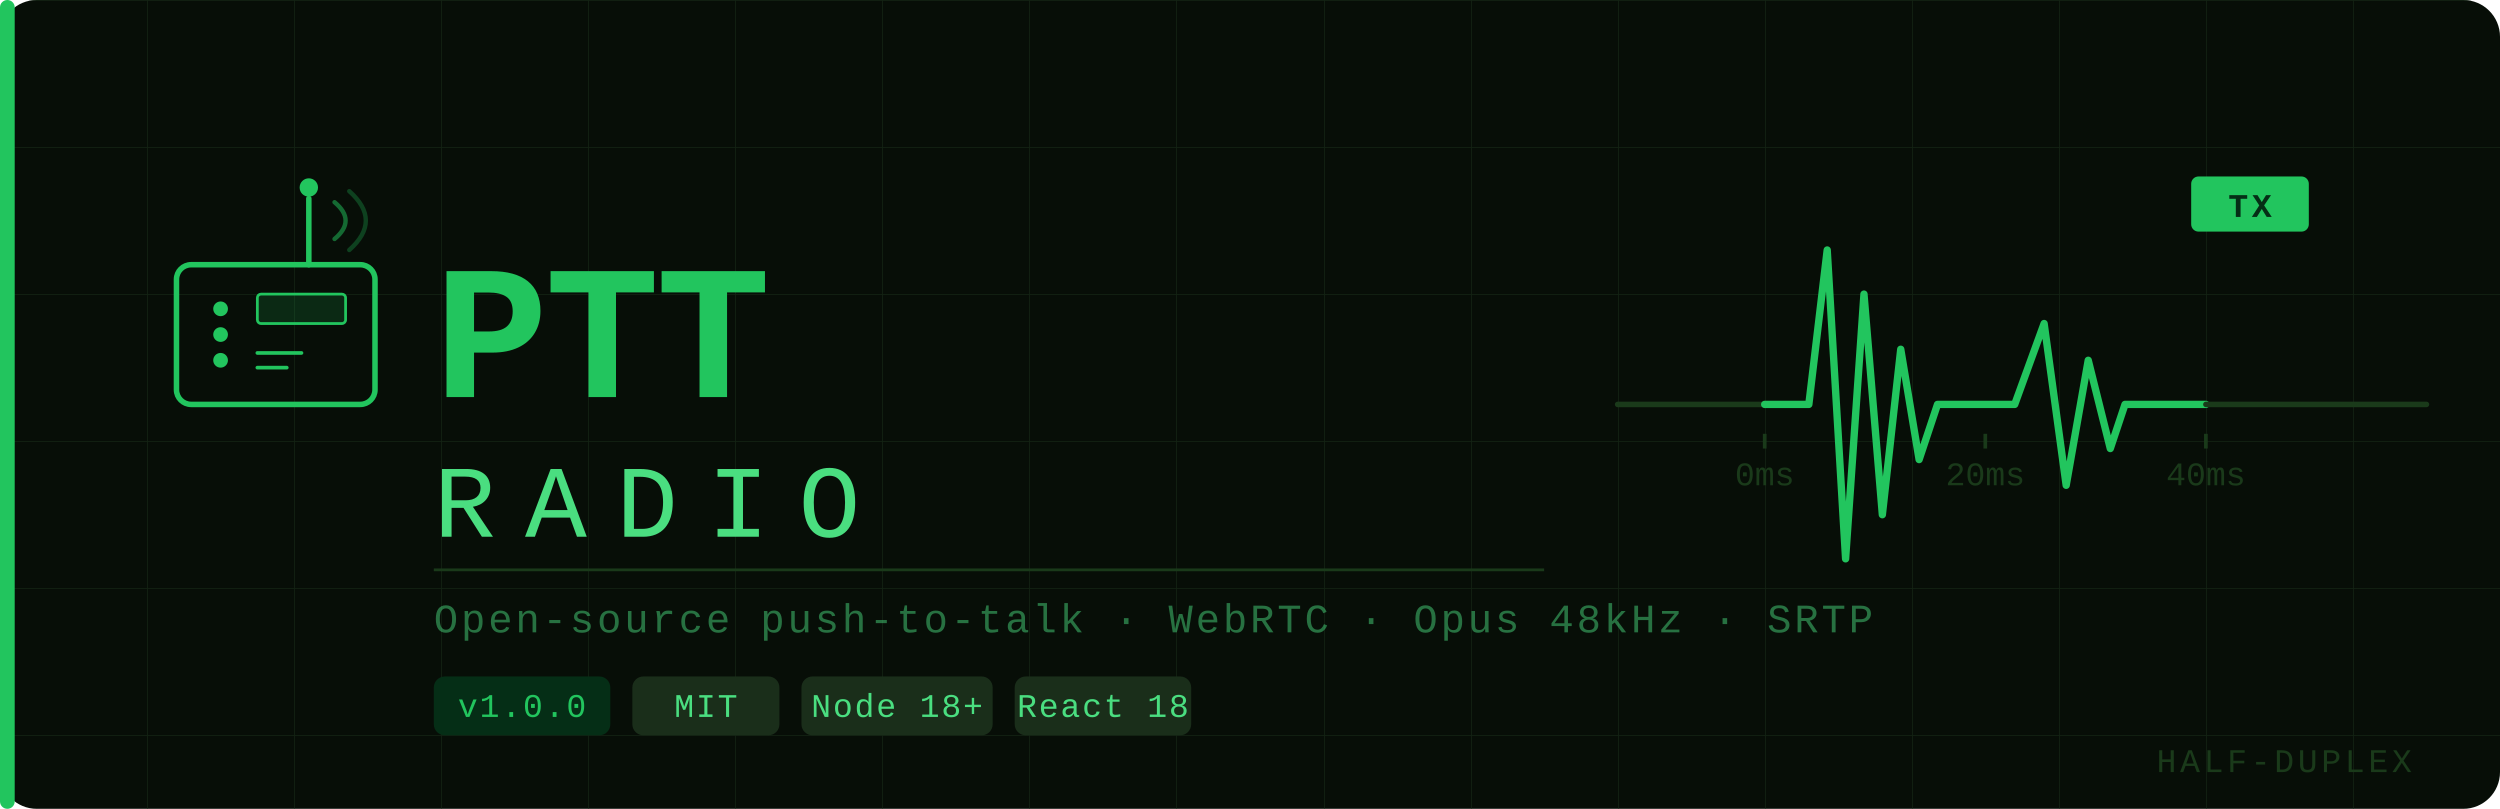
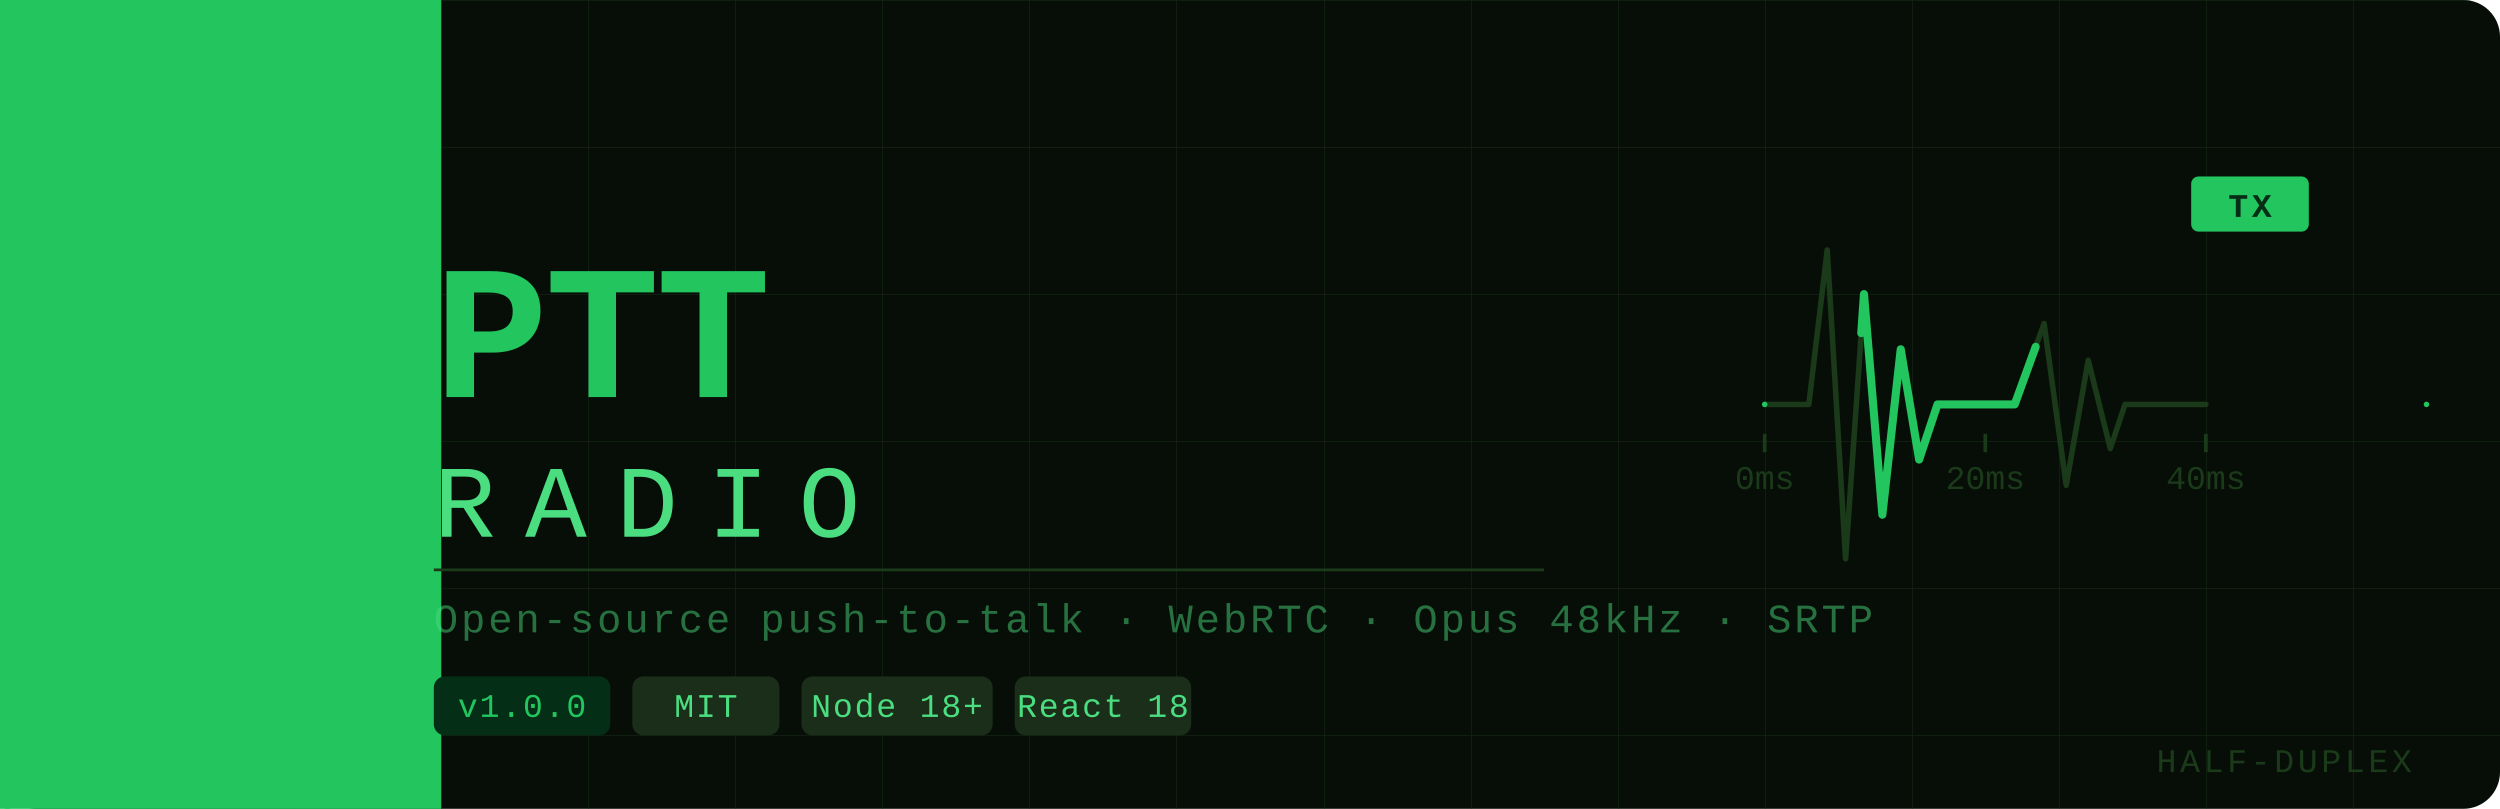
<svg xmlns="http://www.w3.org/2000/svg" width="680" height="220" viewBox="0 0 680 220" role="img">
  <defs>
    <pattern id="grid" x="0" y="0" width="40" height="40" patternUnits="userSpaceOnUse">
      <path d="M40 0 L0 0 L0 40" fill="none" stroke="#1a2e1a" stroke-width="0.5" />
    </pattern>
+     <clipPath id="wave-clip">
+       <rect x="430" y="36" width="248" height="160" />
+     </clipPath>
+     <clipPath id="ant-clip">
+       <rect x="76" y="28" width="44" height="50" />
+     </clipPath>
    <style>
      .mono { font-family: 'IBM Plex Mono', 'Courier New', monospace; }
+ 
+       /* ── Timing: 2.6s cycle ────────────────────────────────────────────── */
+ 
+       /* Antenna tip throb */
+       .ant-tip { animation: tip-throb 2.6s ease-in-out infinite; }
+       @keyframes tip-throb {
+         0%,100% { r: 2.5; opacity: 0.7; }
+         8%      { r: 4.5; opacity: 1;   }
+         30%     { r: 2.5; opacity: 0.7; }
+       }
+ 
+       /* Arc 1 — near arc */
+       .arc1 { animation: arc-near 2.6s ease-out infinite; }
+       @keyframes arc-near {
+         0%        { opacity: 0;   stroke-width: 1.0; }
+         6%        { opacity: 1;   stroke-width: 1.5; }
+         30%       { opacity: 0;   stroke-width: 0.8; }
+         100%      { opacity: 0; }
+       }
+ 
+       /* Arc 2 — far arc, slight delay */
+       .arc2 { animation: arc-far 2.6s ease-out 0.18s infinite; }
+       @keyframes arc-far {
+         0%        { opacity: 0;   stroke-width: 1.0; }
+         6%        { opacity: 0.7; stroke-width: 1.3; }
+         35%       { opacity: 0;   stroke-width: 0.8; }
+         100%      { opacity: 0; }
+       }
+ 
+       /* ── Waveform draw-on: path total length ~200px ─────────────────────── */
+       /* Delay matches pulse travel from antenna to waveform start */
+       .wave-trace {
+         stroke-dasharray: 200;
+         stroke-dashoffset: 200;
+         animation: draw-wave 2.6s linear infinite;
+       }
+       @keyframes draw-wave {
+         0%        { stroke-dashoffset: 200; opacity: 0.12; }
+         6%        { stroke-dashoffset: 200; opacity: 0.12; }
+         10%       { stroke-dashoffset: 200; opacity: 1;    }
+         82%       { stroke-dashoffset: 0;   opacity: 1;    }
+         92%       { stroke-dashoffset: 0;   opacity: 1;    }
+         100%      { stroke-dashoffset: 0;   opacity: 0.12; }
+       }
+ 
+       /* Baseline left: lit then dims as pulse enters waveform */
+       .bl-left {
+         animation: bl-l 2.6s linear infinite;
+         stroke-dasharray: 40;
+         stroke-dashoffset: 40;
+       }
+       @keyframes bl-l {
+         0%   { stroke-dashoffset: 40; opacity: 0.18; }
+         5%   { stroke-dashoffset: 40; opacity: 0.18; }
+         10%  { stroke-dashoffset: 0;  opacity: 0.9;  }
+         18%  { stroke-dashoffset: 0;  opacity: 0.18; }
+         100% { stroke-dashoffset: 0;  opacity: 0.18; }
+       }
+ 
+       /* Baseline right: lights up as pulse exits at 40ms mark */
+       .bl-right {
+         animation: bl-r 2.6s linear infinite;
+         stroke-dasharray: 60;
+         stroke-dashoffset: 60;
+       }
+       @keyframes bl-r {
+         0%   { stroke-dashoffset: 60; opacity: 0.18; }
+         80%  { stroke-dashoffset: 60; opacity: 0.18; }
+         88%  { stroke-dashoffset: 0;  opacity: 0.9;  }
+         96%  { stroke-dashoffset: 0;  opacity: 0.18; }
+         100% { stroke-dashoffset: 0;  opacity: 0.18; }
+       }
+ 
+       /* Traveling pulse dot */
+       .pulse-dot {
+         animation: travel-dot 2.6s linear infinite;
+         offset-path: path("M440,110 L480,110 L492,110 L497,68 L502,152 L507,80 L512,140 L517,95 L522,125 L527,110 L540,110 L548,110 L556,88 L562,132 L568,98 L574,122 L578,110 L600,110 L660,110");
+         offset-distance: 0%;
+         offset-rotate: 0deg;
+       }
+       @keyframes travel-dot {
+         0%   { offset-distance: 0%;   opacity: 0;    }
+         7%   { offset-distance: 3%;   opacity: 0;    }
+         10%  { offset-distance: 5%;   opacity: 1;    }
+         88%  { offset-distance: 97%;  opacity: 0.85; }
+         96%  { offset-distance: 100%; opacity: 0;    }
+         100% { offset-distance: 100%; opacity: 0;    }
+       }
+ 
+       /* Halo around traveling dot */
+       .pulse-halo {
+         animation: travel-halo 2.6s linear infinite;
+         offset-path: path("M440,110 L480,110 L492,110 L497,68 L502,152 L507,80 L512,140 L517,95 L522,125 L527,110 L540,110 L548,110 L556,88 L562,132 L568,98 L574,122 L578,110 L600,110 L660,110");
+         offset-distance: 0%;
+         offset-rotate: 0deg;
+       }
+       @keyframes travel-halo {
+         0%   { offset-distance: 0%;   opacity: 0;   r: 4;  }
+         7%   { offset-distance: 3%;   opacity: 0;   r: 4;  }
+         10%  { offset-distance: 5%;   opacity: 0.5; r: 8;  }
+         50%  { offset-distance: 50%;  opacity: 0.3; r: 9;  }
+         88%  { offset-distance: 97%;  opacity: 0.15; r: 6; }
+         96%  { offset-distance: 100%; opacity: 0;   r: 4;  }
+         100% { offset-distance: 100%; opacity: 0;   r: 4;  }
+       }
+ 
+       /* TX badge pulse */
+       .tx-badge { animation: tx-glow 2.6s ease-in-out infinite; }
+       @keyframes tx-glow {
+         0%,100% { opacity: 0.28; }
+         10%     { opacity: 1;    }
+         80%     { opacity: 1;    }
+         96%     { opacity: 0.28; }
+       }
+ 
+       /* Shimmer sweep */
+       .shimmer { animation: shimmer-sweep 2.6s linear infinite; }
+       @keyframes shimmer-sweep {
+         0%   { transform: translateX(-720px); opacity: 0;    }
+         4%   { opacity: 0.035; }
+         50%  { opacity: 0.018; }
+         96%  { opacity: 0.035; }
+         100% { transform: translateX(700px);  opacity: 0;    }
+       }
    </style>
  </defs>
  <rect width="680" height="220" fill="#070e07" rx="10" />
-   <rect width="680" height="220" fill="url(#grid)" rx="10" opacity="0.6" />
+   <rect width="680" height="220" fill="url(#grid)" rx="10" opacity="0.55" />
+   <rect class="shimmer" x="0" y="0" width="120" height="220" fill="#22c55e" rx="0" />
  <rect x="0" y="0" width="4" height="220" fill="#22c55e" rx="2" />
-   <line x1="440" y1="110" x2="480" y2="110" stroke="#1a3a1a" stroke-width="1.5" stroke-linecap="round" />
-   <polyline points="480,110 492,110 497,68 502,152 507,80 512,140 517,95 522,125 527,110 540,110 548,110 556,88 562,132 568,98 574,122 578,110 600,110" fill="none" stroke="#22c55e" stroke-width="2" stroke-linecap="round" stroke-linejoin="round" />
-   <line x1="600" y1="110" x2="660" y2="110" stroke="#1a3a1a" stroke-width="1.5" stroke-linecap="round" />
-   <rect x="596" y="48" width="32" height="15" fill="#22c55e" rx="2" />
-   <text x="612" y="59" text-anchor="middle" class="mono" font-size="9" font-weight="600" fill="#052e16" letter-spacing="1">TX</text>
-   <line x1="480" y1="118" x2="480" y2="122" stroke="#1a3a1a" stroke-width="1" />
-   <line x1="540" y1="118" x2="540" y2="122" stroke="#1a3a1a" stroke-width="1" />
-   <line x1="600" y1="118" x2="600" y2="122" stroke="#1a3a1a" stroke-width="1" />
-   <text x="480" y="132" text-anchor="middle" class="mono" font-size="9" fill="#1a3a1a">0ms</text>
-   <text x="540" y="132" text-anchor="middle" class="mono" font-size="9" fill="#1a3a1a">20ms</text>
-   <text x="600" y="132" text-anchor="middle" class="mono" font-size="9" fill="#1a3a1a">40ms</text>
  <rect x="48" y="72" width="54" height="38" rx="4" fill="none" stroke="#22c55e" stroke-width="1.5" />
  <circle cx="60" cy="84" r="2" fill="#22c55e" />
  <circle cx="60" cy="91" r="2" fill="#22c55e" />
  <circle cx="60" cy="98" r="2" fill="#22c55e" />
-   <rect x="70" y="80" width="24" height="8" rx="1" fill="#22c55e" opacity="0.15" />
+   <rect x="70" y="80" width="24" height="8" rx="1" fill="#22c55e" opacity="0.14" />
  <rect x="70" y="80" width="24" height="8" rx="1" fill="none" stroke="#22c55e" stroke-width="0.75" />
  <line x1="70" y1="96" x2="82" y2="96" stroke="#22c55e" stroke-width="1" stroke-linecap="round" />
  <line x1="70" y1="100" x2="78" y2="100" stroke="#22c55e" stroke-width="1" stroke-linecap="round" />
-   <line x1="84" y1="72" x2="84" y2="54" stroke="#22c55e" stroke-width="1.5" stroke-linecap="round" />
-   <circle cx="84" cy="51" r="2.5" fill="#22c55e" />
-   <path d="M91 65 Q97 60 91 55" fill="none" stroke="#22c55e" stroke-width="1.2" stroke-linecap="round" opacity="0.5" />
-   <path d="M95 68 Q104 60 95 52" fill="none" stroke="#22c55e" stroke-width="1.2" stroke-linecap="round" opacity="0.28" />
+   <line x1="84" y1="72" x2="84" y2="48" stroke="#22c55e" stroke-width="1.5" stroke-linecap="round" />
+   <circle class="ant-tip" cx="84" cy="45" r="2.5" fill="#22c55e" />
+   <g clip-path="url(#ant-clip)">
+     <path class="arc1" d="M91 63 Q99 55 91 47" fill="none" stroke="#22c55e" stroke-width="1.2" stroke-linecap="round" />
+     <path class="arc2" d="M97 67 Q108 56 97 45" fill="none" stroke="#22c55e" stroke-width="1.1" stroke-linecap="round" />
+   </g>
  <text x="118" y="108" class="mono" font-size="52" font-weight="600" fill="#22c55e" letter-spacing="-1">PTT</text>
  <text x="118" y="146" class="mono" font-size="28" font-weight="400" fill="#4ade80" letter-spacing="8">RADIO</text>
  <line x1="118" y1="155" x2="420" y2="155" stroke="#1a3a1a" stroke-width="0.75" />
  <text x="118" y="172" class="mono" font-size="11" fill="#4ade80" opacity="0.48" letter-spacing="0.8">Open-source push-to-talk · WebRTC · Opus 48kHz · SRTP</text>
  <rect x="118" y="184" width="48" height="16" rx="3" fill="#052e16" />
  <text x="142" y="195" text-anchor="middle" class="mono" font-size="9" fill="#22c55e" letter-spacing="0.5">v1.0.0</text>
  <rect x="172" y="184" width="40" height="16" rx="3" fill="#1a2e1a" />
  <text x="192" y="195" text-anchor="middle" class="mono" font-size="9" fill="#4ade80" letter-spacing="0.5">MIT</text>
  <rect x="218" y="184" width="52" height="16" rx="3" fill="#1a2e1a" />
  <text x="244" y="195" text-anchor="middle" class="mono" font-size="9" fill="#4ade80" letter-spacing="0.5">Node 18+</text>
  <rect x="276" y="184" width="48" height="16" rx="3" fill="#1a2e1a" />
  <text x="300" y="195" text-anchor="middle" class="mono" font-size="9" fill="#4ade80" letter-spacing="0.5">React 18</text>
-   <text x="656" y="210" text-anchor="end" class="mono" font-size="9" fill="#1a3a1a" letter-spacing="1">HALF-DUPLEX</text>
+   <g clip-path="url(#wave-clip)">
+     <polyline points="480,110 492,110 497,68 502,152 507,80 512,140 517,95 522,125 527,110 540,110 548,110 556,88 562,132 568,98 574,122 578,110 600,110" fill="none" stroke="#1a3a1a" stroke-width="1.5" stroke-linecap="round" stroke-linejoin="round" />
+     <line class="bl-left" x1="440" y1="110" x2="480" y2="110" stroke="#22c55e" stroke-width="1.5" stroke-linecap="round" />
+     <polyline class="wave-trace" points="480,110 492,110 497,68 502,152 507,80 512,140 517,95 522,125 527,110 540,110 548,110 556,88 562,132 568,98 574,122 578,110 600,110" fill="none" stroke="#22c55e" stroke-width="2.2" stroke-linecap="round" stroke-linejoin="round" />
+     <line class="bl-right" x1="600" y1="110" x2="660" y2="110" stroke="#22c55e" stroke-width="1.5" stroke-linecap="round" />
+     <circle class="pulse-halo" cx="0" cy="0" r="8" fill="none" stroke="#22c55e" stroke-width="1.2" />
+     <circle class="pulse-dot" cx="0" cy="0" r="3.5" fill="#22c55e" />
+   </g>
+   <rect class="tx-badge" x="596" y="48" width="32" height="15" fill="#22c55e" rx="2" />
+   <text class="tx-badge" x="612" y="59" text-anchor="middle" font-family="'IBM Plex Mono','Courier New',monospace" font-size="9" font-weight="600" fill="#052e16" letter-spacing="1">TX</text>
+   <line x1="480" y1="118" x2="480" y2="123" stroke="#1a3a1a" stroke-width="1" />
+   <line x1="540" y1="118" x2="540" y2="123" stroke="#1a3a1a" stroke-width="1" />
+   <line x1="600" y1="118" x2="600" y2="123" stroke="#1a3a1a" stroke-width="1" />
+   <text x="480" y="133" text-anchor="middle" font-family="'IBM Plex Mono','Courier New',monospace" font-size="9" fill="#1a3a1a">0ms</text>
+   <text x="540" y="133" text-anchor="middle" font-family="'IBM Plex Mono','Courier New',monospace" font-size="9" fill="#1a3a1a">20ms</text>
+   <text x="600" y="133" text-anchor="middle" font-family="'IBM Plex Mono','Courier New',monospace" font-size="9" fill="#1a3a1a">40ms</text>
+   <text x="656" y="210" text-anchor="end" font-family="'IBM Plex Mono','Courier New',monospace" font-size="9" fill="#1a3a1a" letter-spacing="1">HALF-DUPLEX</text>
</svg>
